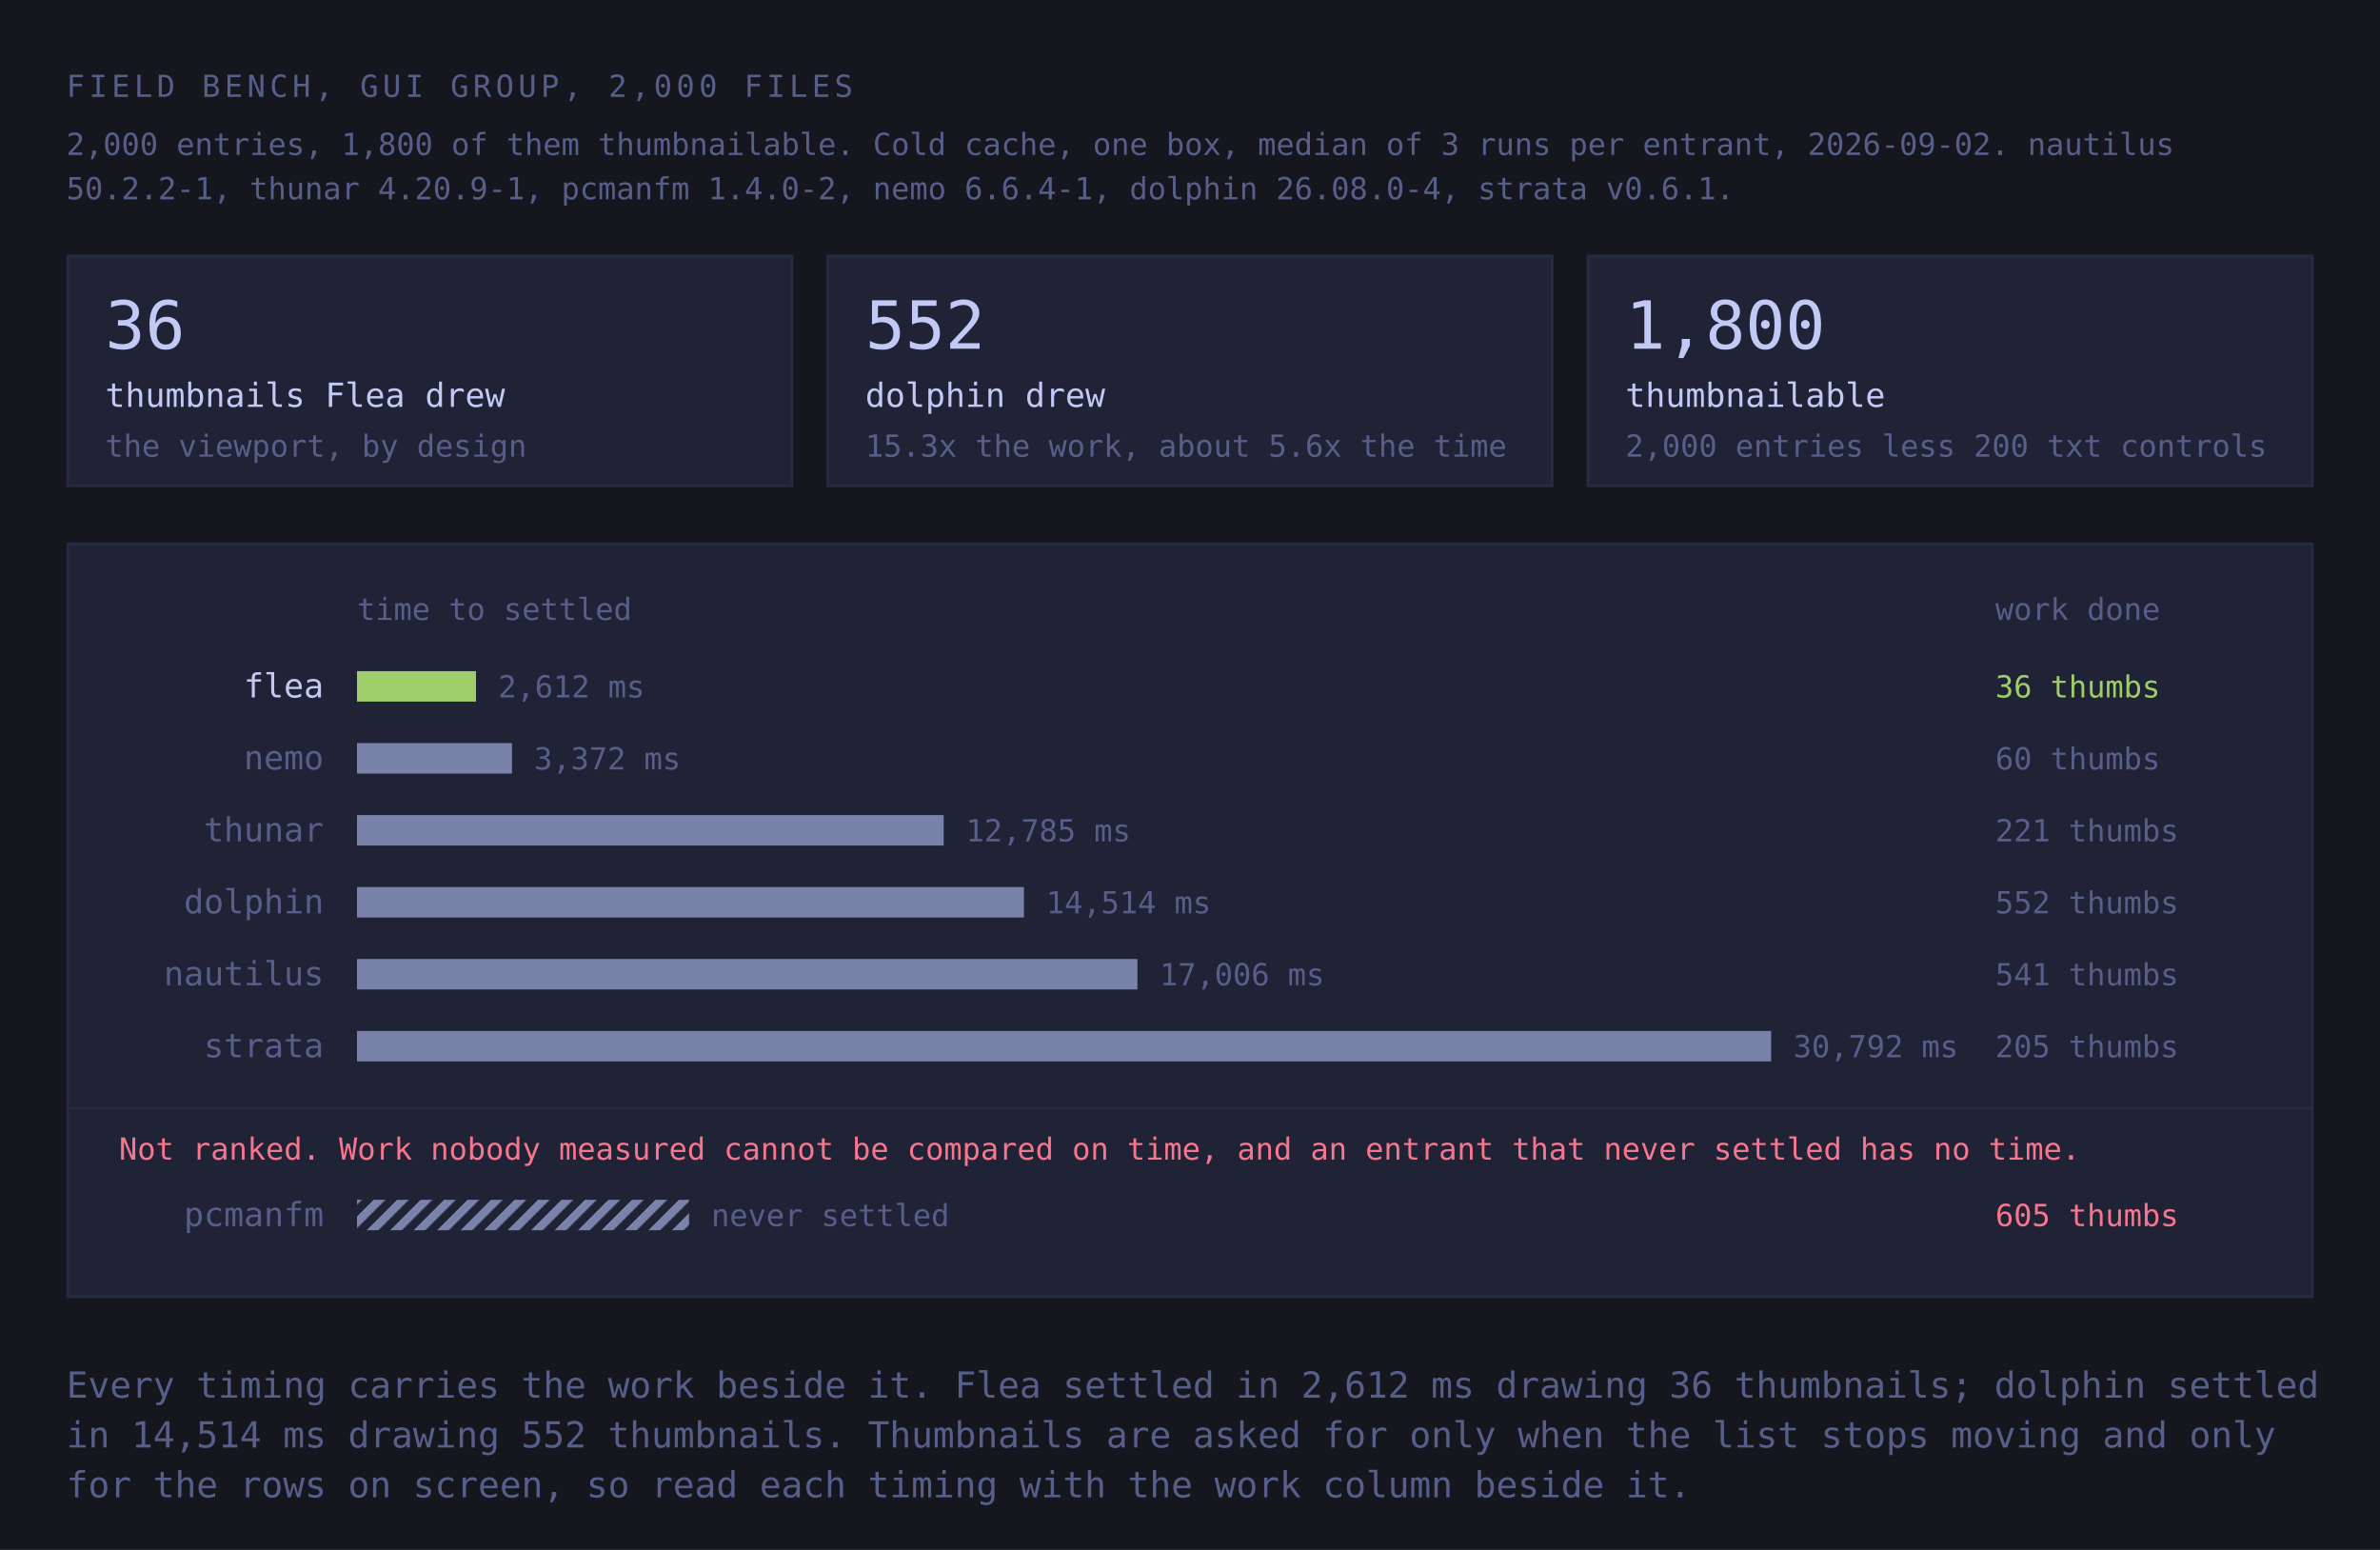
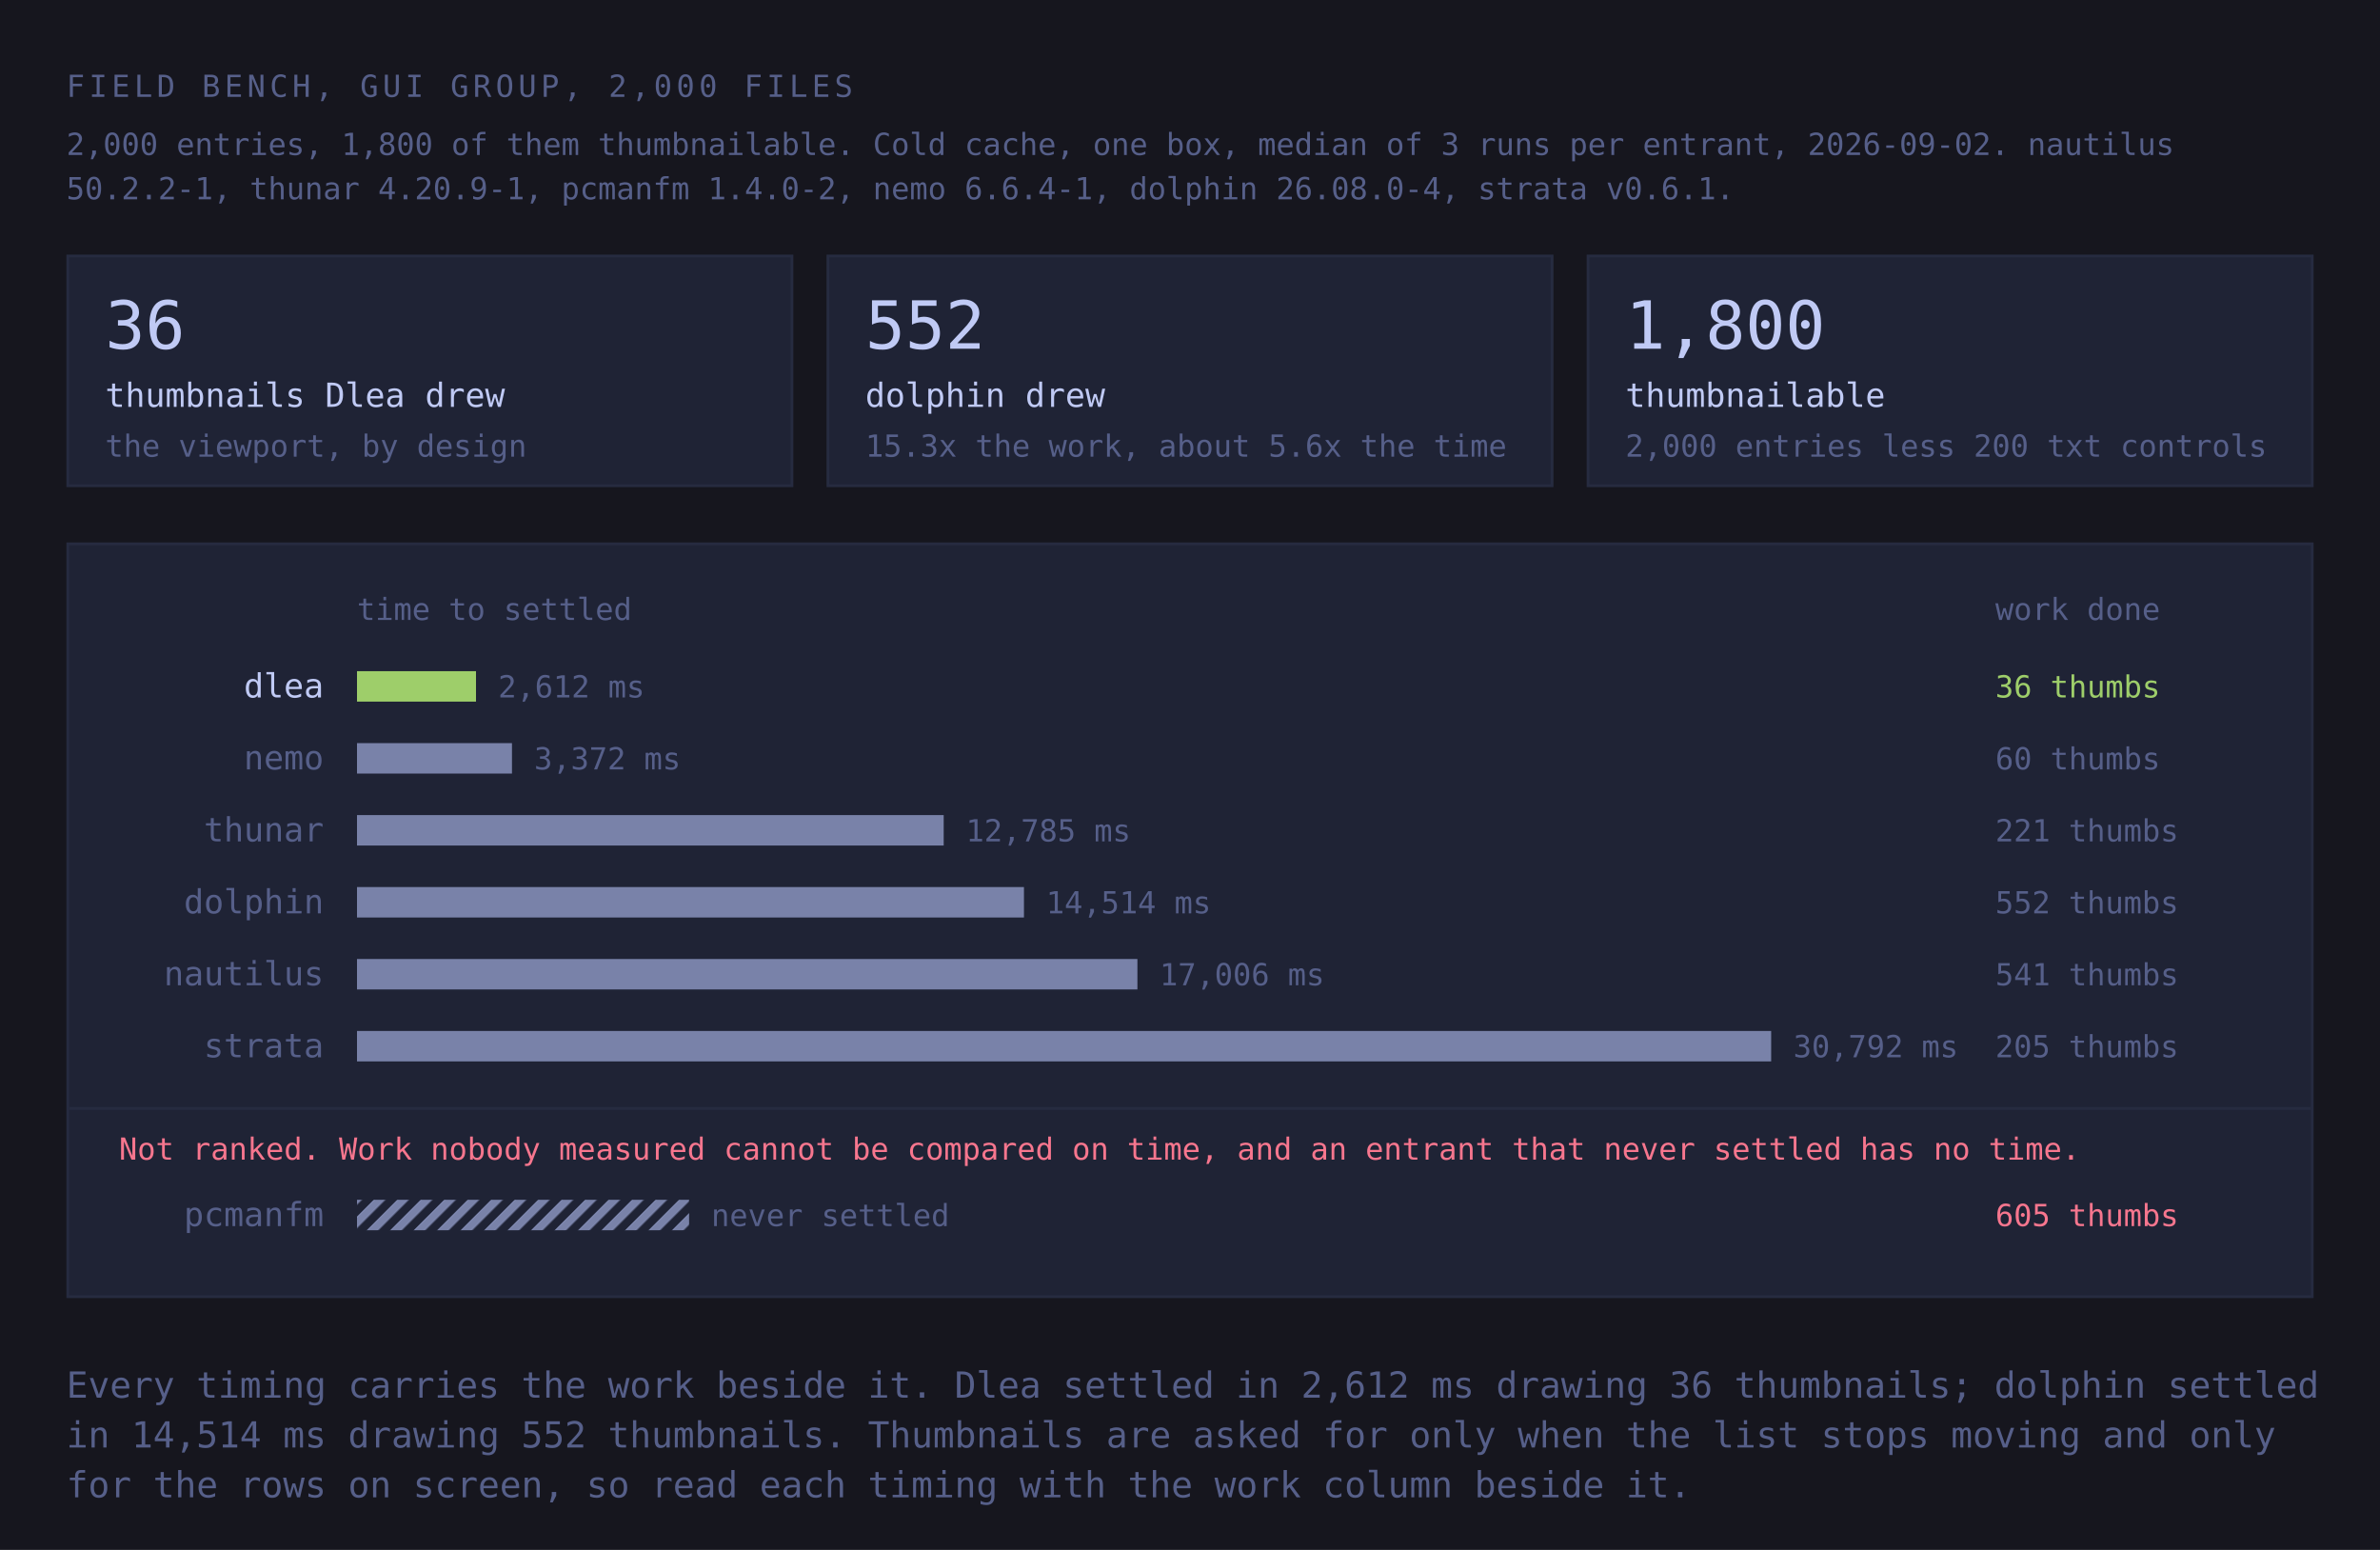
<svg xmlns="http://www.w3.org/2000/svg" width="860" height="560" viewBox="0 0 860 560" font-family="JetBrains Mono,JetBrainsMono Nerd Font,ui-monospace,SFMono-Regular,Menlo,Consolas,monospace">
  <defs>
    <pattern id="hatch" width="6" height="6" patternUnits="userSpaceOnUse" patternTransform="rotate(45)">
      <rect width="3" height="6" fill="#7982a9" />
    </pattern>
  </defs>
  <rect width="860" height="560" fill="#16161e" />
  <text x="24" y="35" font-size="11" fill="#565f89" font-weight="500" letter-spacing="1.54" font-variant-numeric="tabular-nums">FIELD BENCH, GUI GROUP, 2,000 FILES</text>
  <text x="24" y="56" font-size="11" fill="#565f89" font-variant-numeric="tabular-nums">2,000 entries, 1,800 of them thumbnailable. Cold cache, one box, median of 3 runs per entrant, 2026-09-02. nautilus</text>
  <text x="24" y="72" font-size="11" fill="#565f89" font-variant-numeric="tabular-nums">50.2.2-1, thunar 4.20.9-1, pcmanfm 1.4.0-2, nemo 6.6.4-1, dolphin 26.08.0-4, strata v0.6.1.</text>
  <rect x="24.5" y="92.5" width="261.667" height="83" fill="#1f2335" stroke="#262b40" stroke-width="1" />
  <text x="38.0" y="126" font-size="24" fill="#c0caf5" font-variant-numeric="tabular-nums">36</text>
-   <text x="38.0" y="147" font-size="12" fill="#c0caf5" font-variant-numeric="tabular-nums">thumbnails Flea drew</text>
+   <text x="38.0" y="147" font-size="12" fill="#c0caf5" font-variant-numeric="tabular-nums">thumbnails Dlea drew</text>
  <text x="38.0" y="165" font-size="11" fill="#565f89" font-variant-numeric="tabular-nums">the viewport, by design</text>
  <rect x="299.167" y="92.5" width="261.667" height="83" fill="#1f2335" stroke="#262b40" stroke-width="1" />
  <text x="312.667" y="126" font-size="24" fill="#c0caf5" font-variant-numeric="tabular-nums">552</text>
  <text x="312.667" y="147" font-size="12" fill="#c0caf5" font-variant-numeric="tabular-nums">dolphin drew</text>
  <text x="312.667" y="165" font-size="11" fill="#565f89" font-variant-numeric="tabular-nums">15.3x the work, about 5.6x the time</text>
  <rect x="573.833" y="92.5" width="261.667" height="83" fill="#1f2335" stroke="#262b40" stroke-width="1" />
  <text x="587.333" y="126" font-size="24" fill="#c0caf5" font-variant-numeric="tabular-nums">1,800</text>
  <text x="587.333" y="147" font-size="12" fill="#c0caf5" font-variant-numeric="tabular-nums">thumbnailable</text>
  <text x="587.333" y="165" font-size="11" fill="#565f89" font-variant-numeric="tabular-nums">2,000 entries less 200 txt controls</text>
  <rect x="24.5" y="196.5" width="811" height="272" fill="#1f2335" stroke="#262b40" stroke-width="1" />
  <text x="129" y="224" font-size="11" fill="#565f89" font-variant-numeric="tabular-nums">time to settled</text>
  <text x="721" y="224" font-size="11" fill="#565f89" font-variant-numeric="tabular-nums">work done</text>
-   <text x="117" y="252" font-size="12" fill="#c0caf5" text-anchor="end" font-variant-numeric="tabular-nums">flea</text>
+   <text x="117" y="252" font-size="12" fill="#c0caf5" text-anchor="end" font-variant-numeric="tabular-nums">dlea</text>
  <rect x="129" y="242.5" width="43" height="11" fill="#9ece6a" />
  <text x="180" y="252" font-size="11" fill="#565f89" font-variant-numeric="tabular-nums">2,612 ms</text>
  <text x="721" y="252" font-size="11" fill="#9ece6a" font-variant-numeric="tabular-nums">36 thumbs</text>
  <text x="117" y="278" font-size="12" fill="#565f89" text-anchor="end" font-variant-numeric="tabular-nums">nemo</text>
  <rect x="129" y="268.5" width="56" height="11" fill="#7982a9" />
  <text x="193" y="278" font-size="11" fill="#565f89" font-variant-numeric="tabular-nums">3,372 ms</text>
  <text x="721" y="278" font-size="11" fill="#565f89" font-variant-numeric="tabular-nums">60 thumbs</text>
  <text x="117" y="304" font-size="12" fill="#565f89" text-anchor="end" font-variant-numeric="tabular-nums">thunar</text>
  <rect x="129" y="294.5" width="212" height="11" fill="#7982a9" />
  <text x="349" y="304" font-size="11" fill="#565f89" font-variant-numeric="tabular-nums">12,785 ms</text>
  <text x="721" y="304" font-size="11" fill="#565f89" font-variant-numeric="tabular-nums">221 thumbs</text>
  <text x="117" y="330" font-size="12" fill="#565f89" text-anchor="end" font-variant-numeric="tabular-nums">dolphin</text>
  <rect x="129" y="320.5" width="241" height="11" fill="#7982a9" />
  <text x="378" y="330" font-size="11" fill="#565f89" font-variant-numeric="tabular-nums">14,514 ms</text>
  <text x="721" y="330" font-size="11" fill="#565f89" font-variant-numeric="tabular-nums">552 thumbs</text>
  <text x="117" y="356" font-size="12" fill="#565f89" text-anchor="end" font-variant-numeric="tabular-nums">nautilus</text>
  <rect x="129" y="346.5" width="282" height="11" fill="#7982a9" />
  <text x="419" y="356" font-size="11" fill="#565f89" font-variant-numeric="tabular-nums">17,006 ms</text>
  <text x="721" y="356" font-size="11" fill="#565f89" font-variant-numeric="tabular-nums">541 thumbs</text>
  <text x="117" y="382" font-size="12" fill="#565f89" text-anchor="end" font-variant-numeric="tabular-nums">strata</text>
  <rect x="129" y="372.5" width="511" height="11" fill="#7982a9" />
  <text x="648" y="382" font-size="11" fill="#565f89" font-variant-numeric="tabular-nums">30,792 ms</text>
  <text x="721" y="382" font-size="11" fill="#565f89" font-variant-numeric="tabular-nums">205 thumbs</text>
  <rect x="25" y="400" width="810" height="1" fill="#262b40" />
  <text x="43" y="419" font-size="11" fill="#f7768e" font-variant-numeric="tabular-nums">Not ranked. Work nobody measured cannot be compared on time, and an entrant that never settled has no time.</text>
  <text x="117" y="443" font-size="12" fill="#565f89" text-anchor="end" font-variant-numeric="tabular-nums">pcmanfm</text>
  <rect x="129" y="433.5" width="120" height="11" fill="url(#hatch)" />
  <text x="257" y="443" font-size="11" fill="#565f89" font-variant-numeric="tabular-nums">never settled</text>
  <text x="721" y="443" font-size="11" fill="#f7768e" font-variant-numeric="tabular-nums">605 thumbs</text>
-   <text x="24" y="505" font-size="13" fill="#565f89" font-variant-numeric="tabular-nums">Every timing carries the work beside it. Flea settled in 2,612 ms drawing 36 thumbnails; dolphin settled</text>
+   <text x="24" y="505" font-size="13" fill="#565f89" font-variant-numeric="tabular-nums">Every timing carries the work beside it. Dlea settled in 2,612 ms drawing 36 thumbnails; dolphin settled</text>
  <text x="24" y="523" font-size="13" fill="#565f89" font-variant-numeric="tabular-nums">in 14,514 ms drawing 552 thumbnails. Thumbnails are asked for only when the list stops moving and only</text>
  <text x="24" y="541" font-size="13" fill="#565f89" font-variant-numeric="tabular-nums">for the rows on screen, so read each timing with the work column beside it.</text>
</svg>
